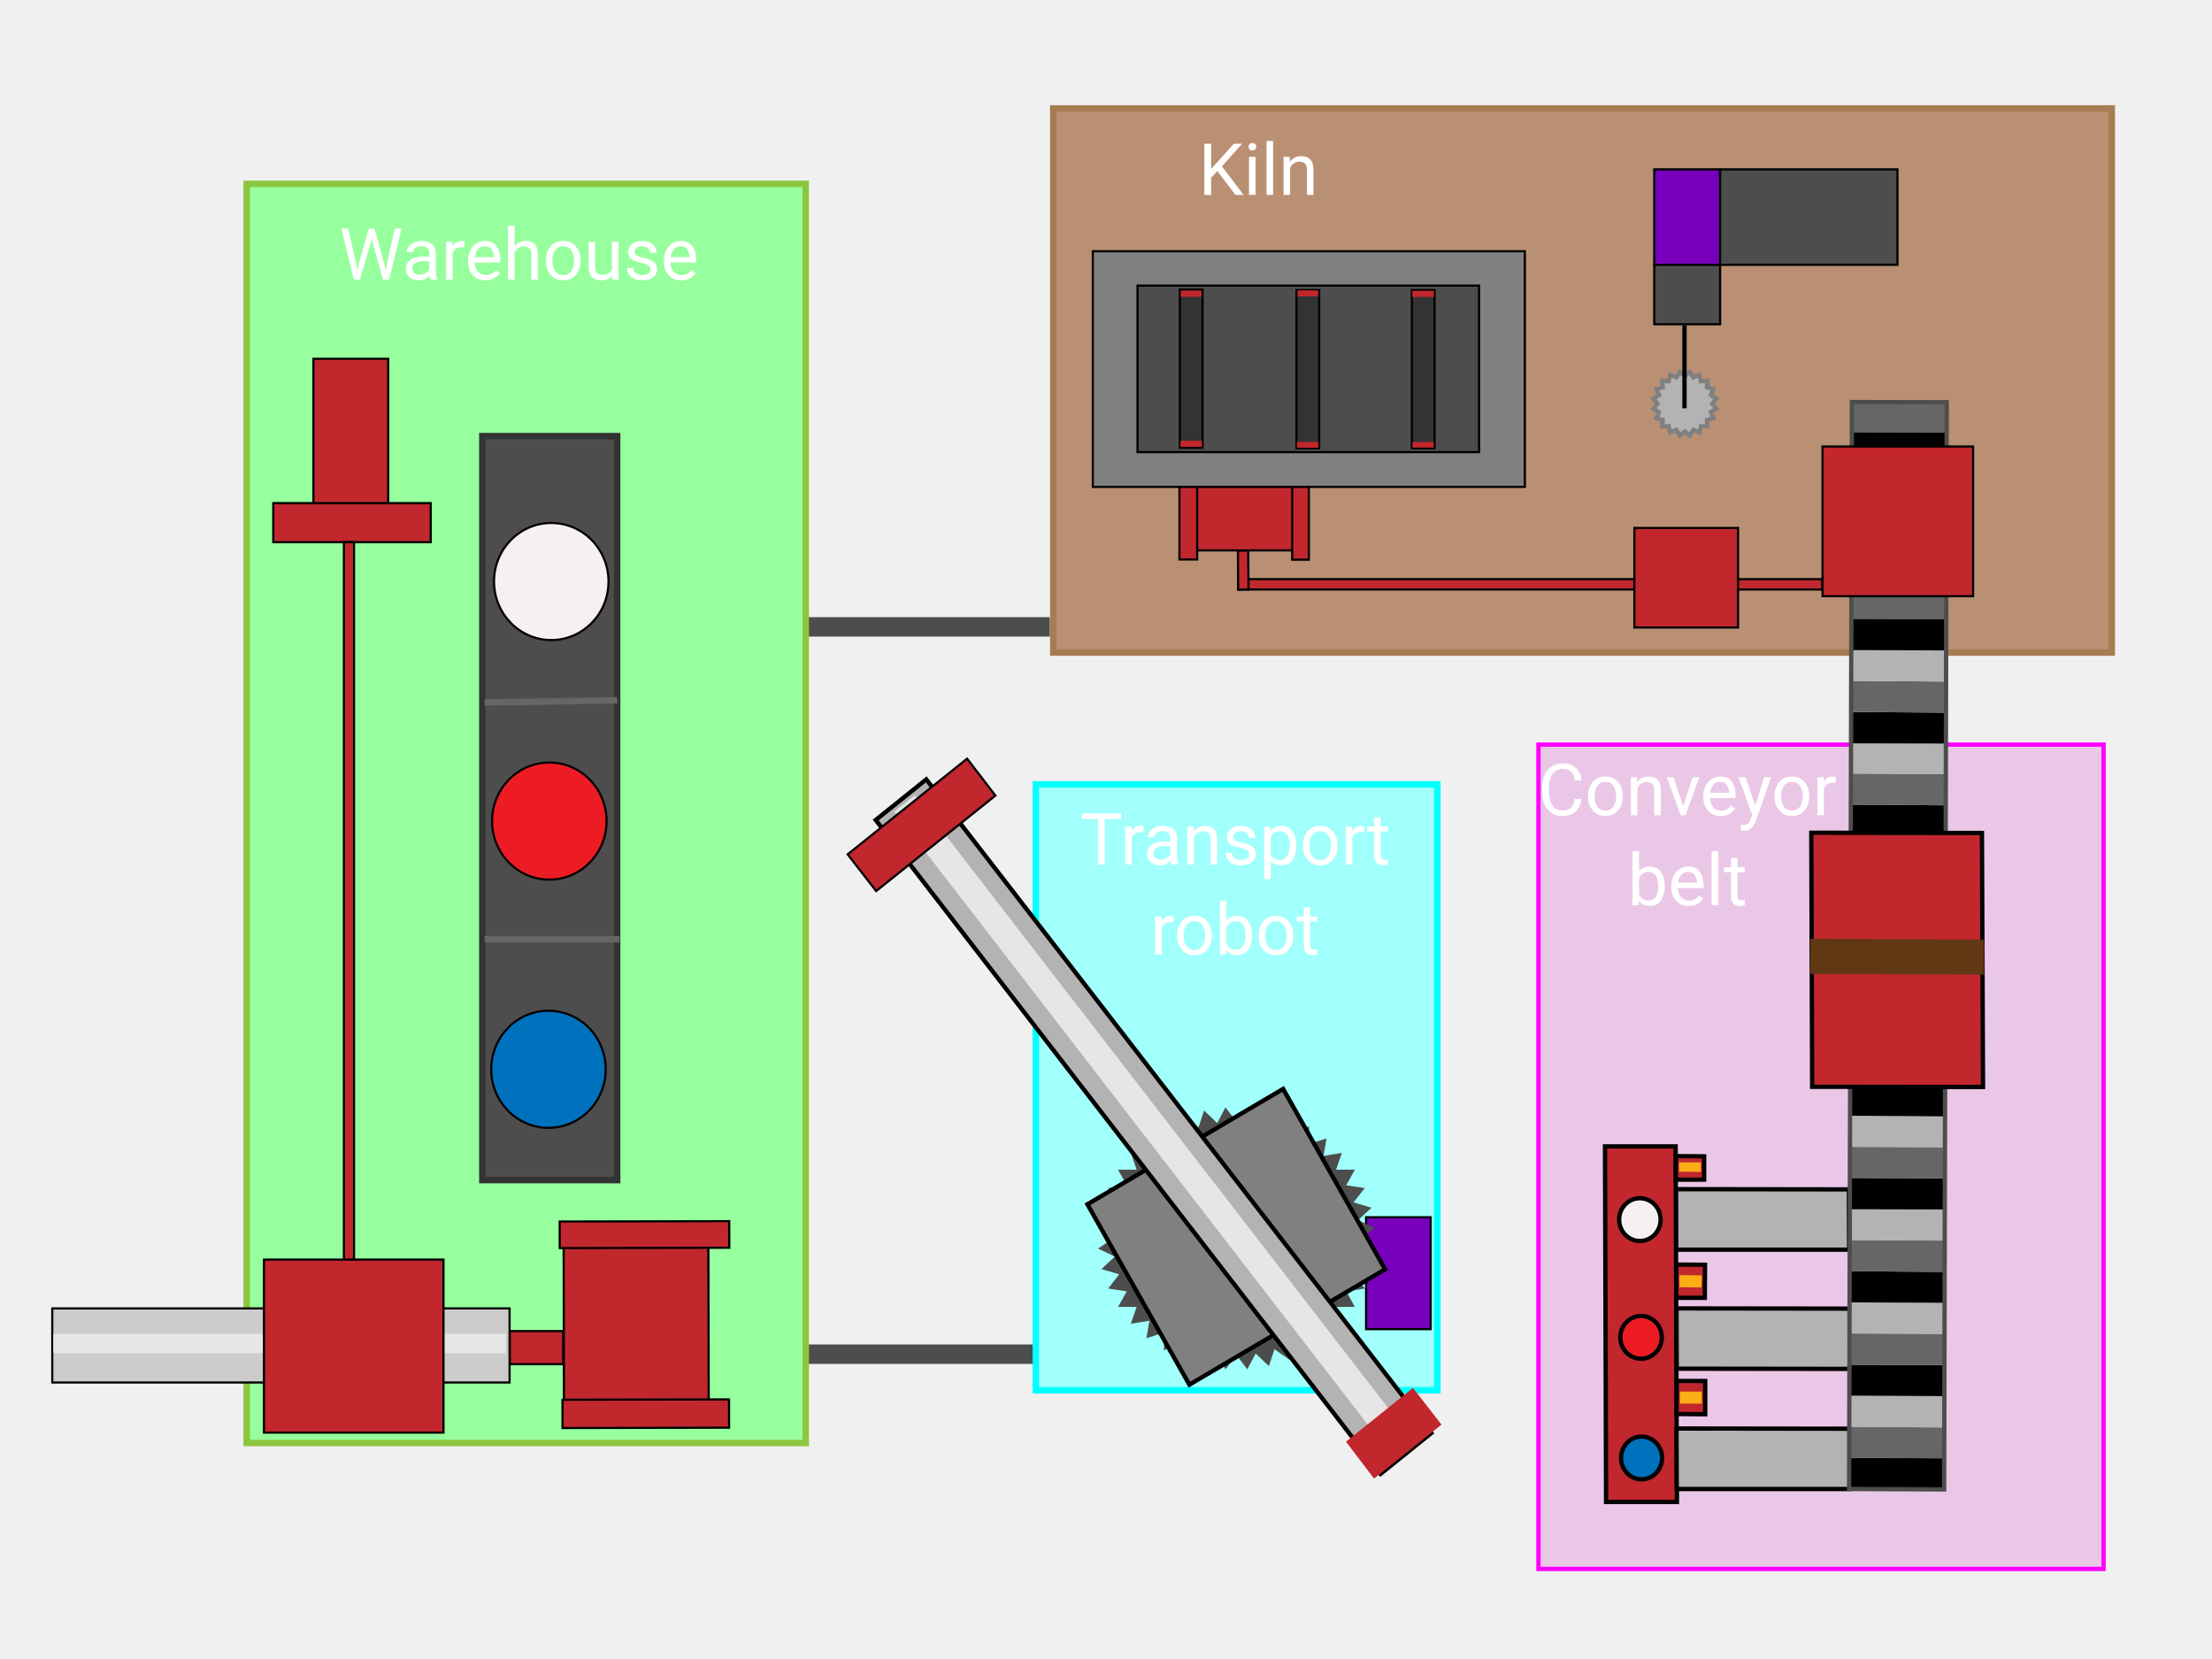
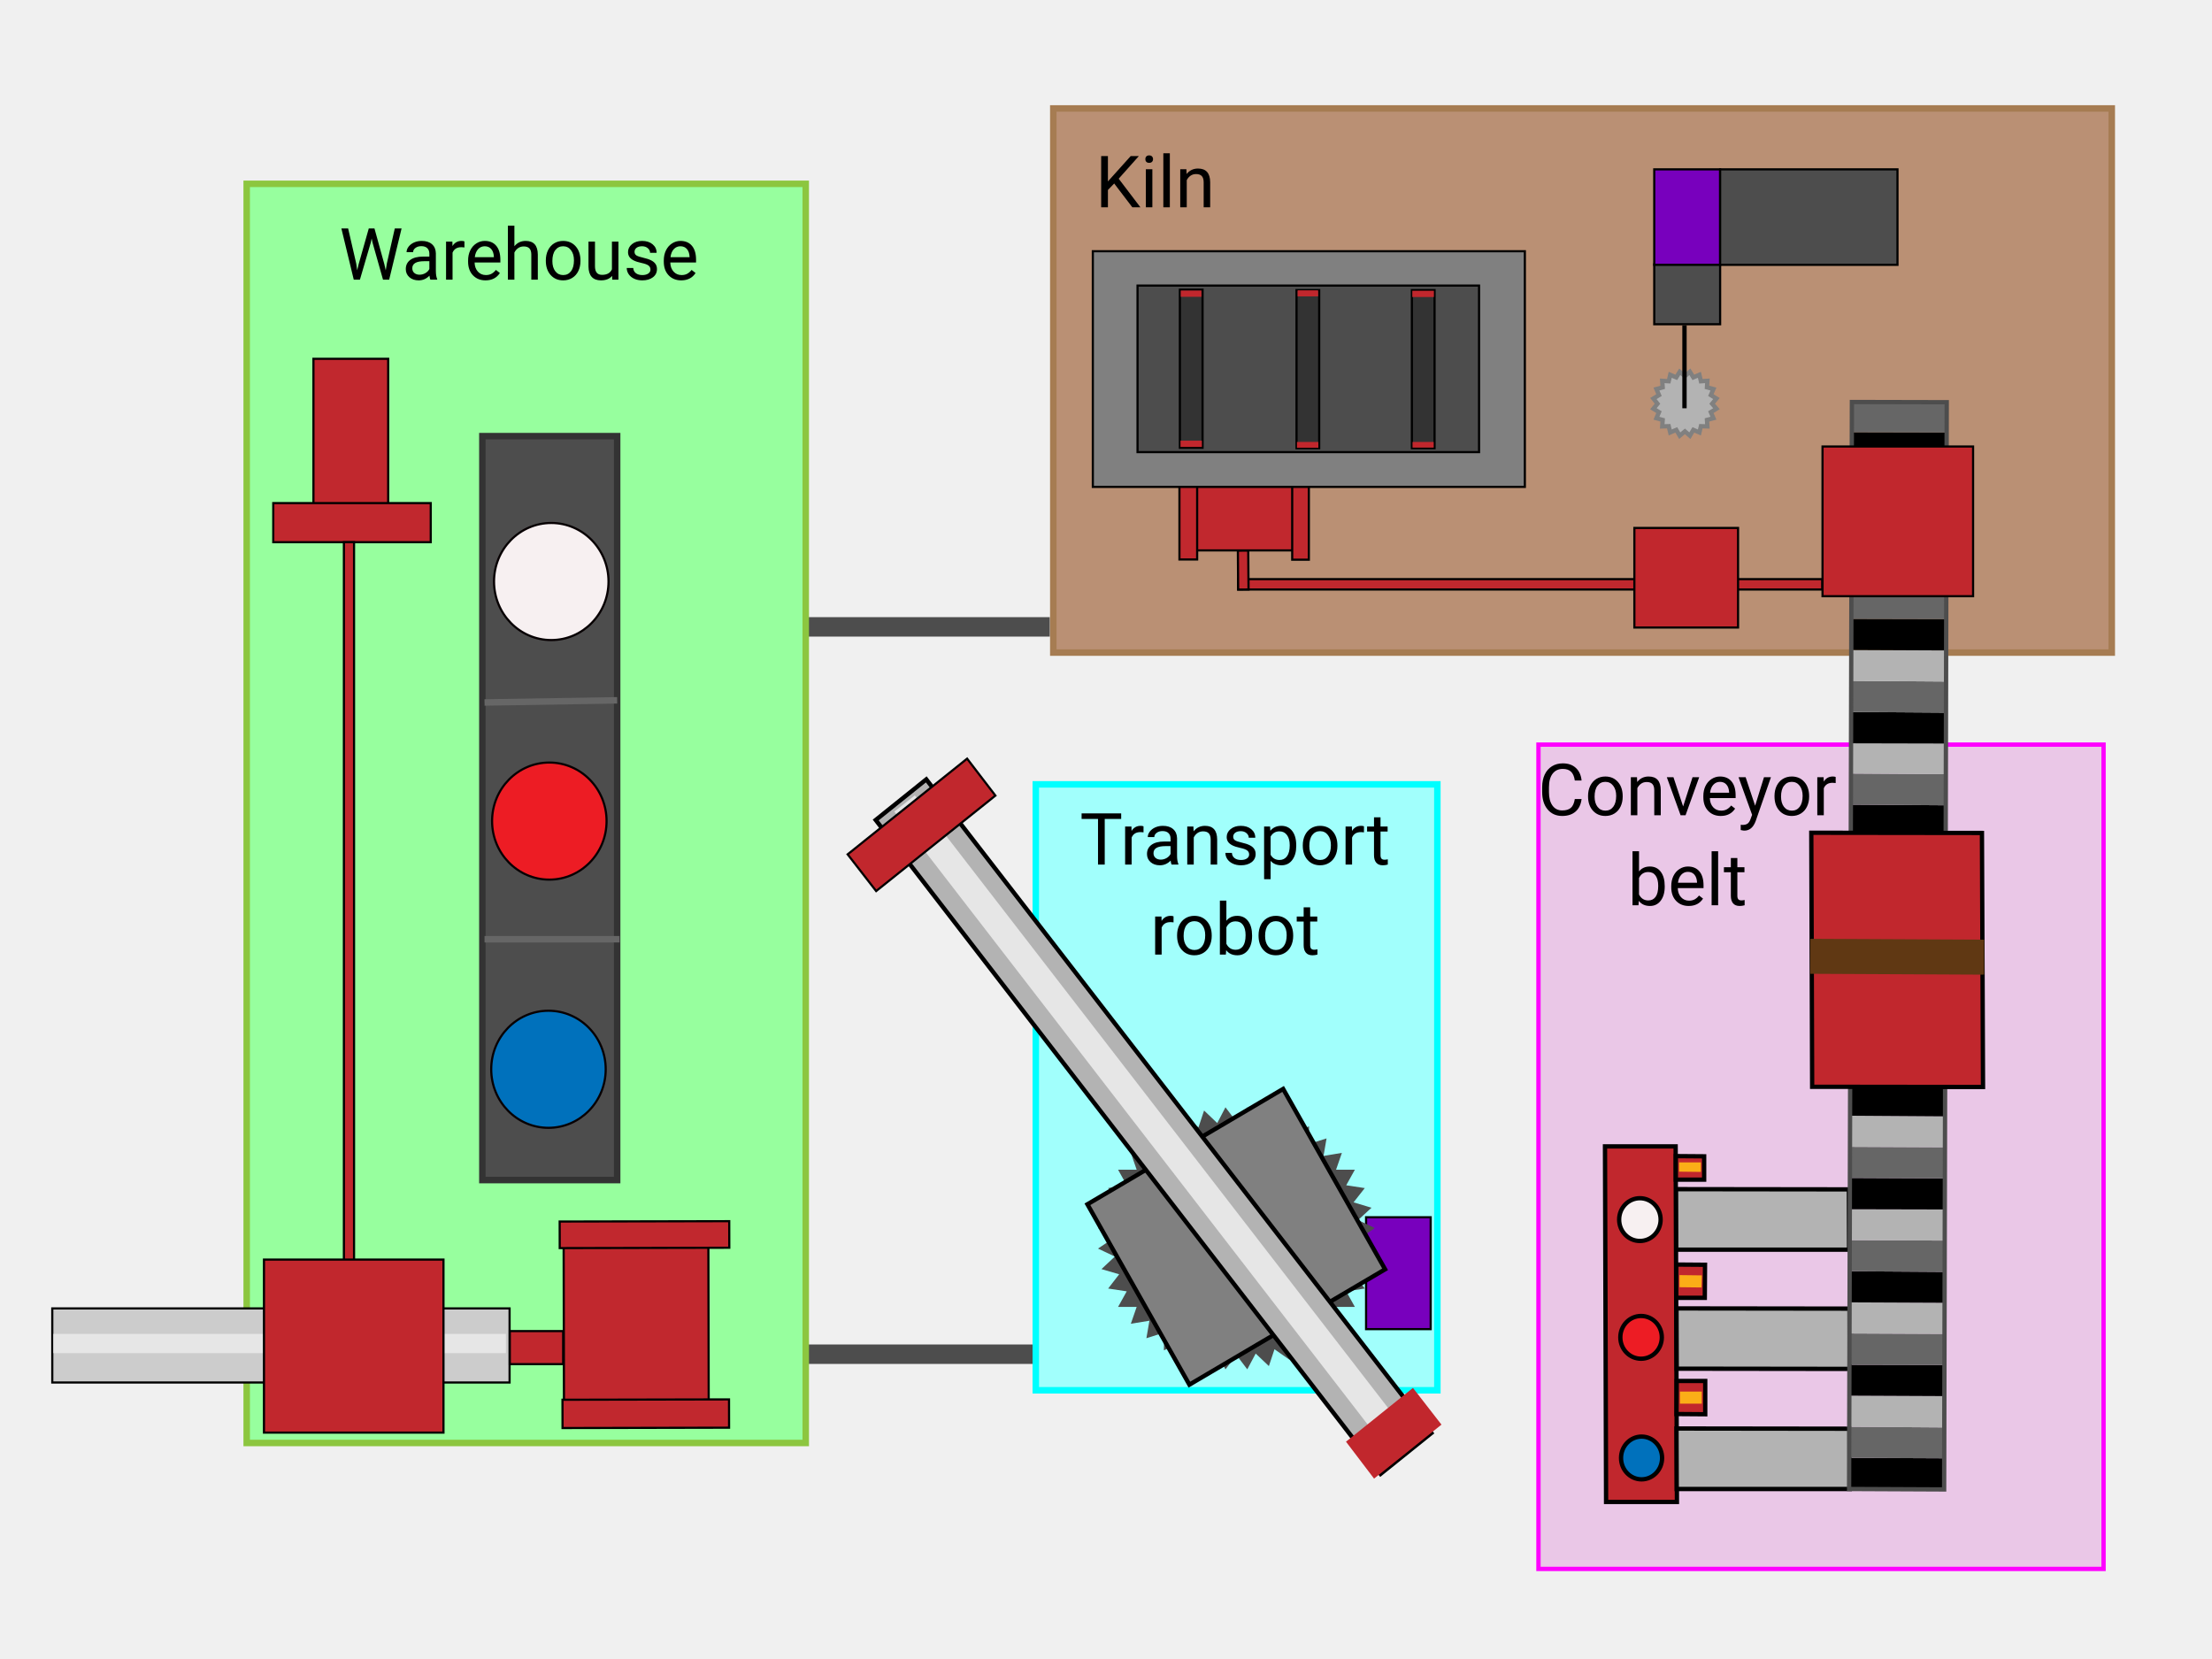
<svg xmlns="http://www.w3.org/2000/svg" xmlns:xlink="http://www.w3.org/1999/xlink" version="1.1" x="0px" y="0px" viewBox="0 0 1024 768" style="enable-background:new 0 0 1024 768;" xml:space="preserve" id="svg428">
  <defs id="defs432">
    <rect x="133.731" y="104.119" width="243.582" height="40.119" id="rect437" />
    <rect x="122.269" y="99.343" width="237.851" height="54.448" id="rect646" />
    <rect x="133.731" y="104.119" width="243.582" height="40.119" id="rect437-0" />
    <rect x="133.731" y="104.119" width="245.493" height="84.06" id="rect437-0-3" />
    <rect x="133.731" y="104.119" width="220.657" height="112.716" id="rect437-0-7" />
  </defs>
  <style type="text/css" id="style2">
	.st0{fill:none;stroke:#4D4D4D;stroke-width:9;stroke-miterlimit:10;}
	.st1{fill:#97FF9E;stroke:#8CC63F;stroke-width:3;stroke-miterlimit:10;}
	.st2{fill:#4D4D4D;stroke:#333333;stroke-width:3;stroke-miterlimit:10;}
	.st3{fill:#C1282E;stroke:#000000;stroke-miterlimit:10;}
	.st4{fill:none;stroke:#C1272D;stroke-width:3;stroke-miterlimit:10;}
	.st5{fill:#CCCCCC;stroke:#000000;stroke-miterlimit:10;}
	.st6{fill:none;stroke:#666666;stroke-width:3;stroke-miterlimit:10;}
	.st7{fill:#E6E6E6;}
	.st8{fill:#C1272D;stroke:#000000;stroke-miterlimit:10;}
	.st9{fill:#F7F0F1;stroke:#070002;stroke-miterlimit:10;}
	.st10{fill:#0071BC;stroke:#070002;stroke-miterlimit:10;}
	.st11{fill:#ED1C24;stroke:#070002;stroke-miterlimit:10;}
	.st12{fill:#C1272D;stroke:#020002;stroke-miterlimit:10;}
	.st13{fill:#C1282E;stroke:#000000;stroke-width:1;stroke-miterlimit:10;}
	.st14{fill:#A1FFFC;stroke:#00FFFF;stroke-width:3;stroke-miterlimit:10;}
	.st15{fill:#7800BD;stroke:#000000;stroke-miterlimit:10;}
	.st16{fill:#4D4D4D;}
	.st17{fill:#808080;stroke:#000000;stroke-width:2;stroke-miterlimit:10;}
	.st18{fill:#B3B3B3;stroke:#000000;stroke-width:2;stroke-miterlimit:10;}
	.st19{fill:#C1272D;}
	.st20{fill:#EAC7E7;stroke:#FF00FF;stroke-width:2;stroke-miterlimit:10;}
	.st21{fill:#C1272D;stroke:#000000;stroke-width:2;stroke-miterlimit:10;}
	.st22{fill:#F7F0F1;stroke:#000000;stroke-width:2;stroke-miterlimit:10;}
	.st23{fill:#ED1C24;stroke:#000000;stroke-width:2;stroke-miterlimit:10;}
	.st24{fill:#0071BC;stroke:#000000;stroke-width:2;stroke-miterlimit:10;}
	.st25{fill:#FBAE17;stroke:#FBAE17;stroke-width:2;stroke-miterlimit:10;}
	.st26{fill:#BA9074;stroke:#A67C52;stroke-width:3;stroke-miterlimit:10;}
	.st27{fill:#808080;stroke:#000000;stroke-miterlimit:10;}
	.st28{fill:#4D4D4D;stroke:#000000;stroke-miterlimit:10;}
	.st29{fill:#333333;stroke:#000000;stroke-miterlimit:10;}
	.st30{fill:#B3B3B3;stroke:#808080;stroke-width:2;stroke-miterlimit:10;}
	.st31{fill:none;stroke:#000000;stroke-width:2;stroke-miterlimit:10;}
	.st32{fill:#666666;}
	.st33{fill:#B3B3B3;}
	.st34{fill:none;stroke:#4D4D4D;stroke-width:2;stroke-miterlimit:10;}
	.st35{fill:#603813;}
</style>
  <g id="Ebene_1">
    <path class="st0" d="M372.3,308.1" id="path4" />
    <path class="st0" d="M373.7,503.2" id="path6" />
    <line class="st0" x1="372.7" y1="626.9" x2="479.7" y2="626.9" id="line8" />
    <line class="st0" x1="374.2" y1="290.2" x2="486" y2="290.2" id="line10" />
  </g>
  <g id="Hochregallager">
    <a xlink:href="https://neo-ideas.de/IT2/#Hochregal" id="a15">
      <rect x="114.2" y="85.1" class="st1" width="258.8" height="582.9" id="rect13" />
    </a>
    <a xlink:href="https://neo-ideas.de/IT2/#Hochregal" id="a19">
      <rect x="223.3" y="201.9" class="st2" width="62.4" height="344.4" id="rect17" />
    </a>
    <a xlink:href="https://neo-ideas.de/IT2/#Hochregal" id="a23">
      <rect x="145.1" y="166.1" class="st3" width="34.6" height="70.6" id="rect21" />
    </a>
    <a xlink:href="https://neo-ideas.de/IT2/#Hochregal" id="a27">
      <rect x="126.5" y="232.9" class="st3" width="72.9" height="18.1" id="rect25" />
    </a>
    <a xlink:href="https://neo-ideas.de/IT2/#Hochregal" id="a31">
      <rect x="126.4" y="613.7" class="st4" width="52.3" height="21" id="rect29" />
    </a>
    <a xlink:href="https://neo-ideas.de/IT2/#Hochregal" id="a35">
      <rect x="159.2" y="251" class="st3" width="4.7" height="360.6" id="rect33" />
    </a>
    <a xlink:href="https://neo-ideas.de/IT2/#Hochregal" id="a39">
      <rect x="24.2" y="605.7" class="st5" width="211.7" height="34.3" id="rect37" />
    </a>
    <a xlink:href="https://neo-ideas.de/IT2/#Hochregal" id="a43">
      <line class="st6" x1="224.3" y1="325.2" x2="285.7" y2="324.2" id="line41" />
    </a>
    <a xlink:href="https://neo-ideas.de/IT2/#Hochregal" id="a47">
      <rect x="24.7" y="617.5" class="st7" width="209.5" height="8.9" id="rect45" />
    </a>
    <a xlink:href="https://neo-ideas.de/IT2/#Hochregal" id="a51">
      <line class="st6" x1="224.3" y1="434.8" x2="286.8" y2="434.8" id="line49" />
    </a>
    <a xlink:href="https://neo-ideas.de/IT2/#Hochregal" id="a55">
      <rect x="122.2" y="583.1" class="st8" width="83.1" height="80.1" id="rect53" />
    </a>
    <a xlink:href="https://neo-ideas.de/IT2/#Hochregal" id="a59">
      <ellipse class="st9" cx="255.2" cy="269.2" rx="26.5" ry="27.1" id="ellipse57" />
    </a>
    <a xlink:href="https://neo-ideas.de/IT2/#Hochregal" id="a63">
      <ellipse class="st10" cx="253.9" cy="495" rx="26.5" ry="27.1" id="ellipse61" />
    </a>
    <a xlink:href="https://neo-ideas.de/IT2/#Hochregal" id="a67">
      <ellipse class="st11" cx="254.3" cy="380.1" rx="26.5" ry="27.1" id="ellipse65" />
    </a>
    <a xlink:href="https://neo-ideas.de/IT2/#Hochregal" id="a71">
      <rect x="236" y="616.2" class="st12" width="24.7" height="15.3" id="rect69" />
    </a>
    <a xlink:href="https://neo-ideas.de/IT2/#Hochregal" id="a75">
      <rect x="261" y="571.3" transform="matrix(1 -2.072078e-03 2.072078e-03 1 -1.2691 0.6115)" class="st13" width="67" height="83" id="rect73" />
    </a>
    <a xlink:href="https://neo-ideas.de/IT2/#Hochregal" id="a79">
      <rect x="260.4" y="647.9" transform="matrix(1 -2.072078e-03 2.072078e-03 1 -1.3554 0.621)" class="st13" width="77.1" height="13.1" id="rect77" />
    </a>
    <a xlink:href="https://neo-ideas.de/IT2/#Hochregal" id="a83">
      <rect x="259.1" y="565.4" transform="matrix(1 -2.072078e-03 2.072078e-03 1 -1.1837 0.6194)" class="st13" width="78.5" height="12.3" id="rect81" />
    </a>
-     <text xml:space="preserve" id="text435" style="font-size:33.333px;font-family:Roboto;-inkscape-font-specification:Roboto;text-align:center;white-space:pre;fill:#ffffff;shape-inside:url(#rect437)" transform="translate(-15.28358,-3.820895)">
-       <tspan x="172.327" y="133.286" id="tspan737">Warehouse</tspan>
-     </text>
+     <g aria-label="Warehouse" transform="translate(-15.28358,-3.820895)" id="text435" style="font-size:33.333px;font-family:Roboto;-inkscape-font-specification:Roboto;text-align:center;white-space:pre;shape-inside:url(#rect437);fill:#ffffff">
+       <path d="m 180.188,125.815 0.456,3.125 0.667,-2.816 4.688,-16.536 h 2.637 l 4.574,16.536 0.651,2.865 0.505,-3.19 3.678,-16.211 h 3.141 l -5.745,23.698 h -2.848 l -4.883,-17.269 -0.374,-1.807 -0.374,1.807 -5.062,17.269 h -2.848 l -5.729,-23.698 h 3.125 z" style="fill:#000000" id="path496" />
+       <path d="m 214.514,133.286 q -0.26,-0.521 -0.423,-1.855 -2.1,2.181 -5.013,2.181 -2.604,0 -4.281,-1.465 -1.66,-1.481 -1.66,-3.743 0,-2.751 2.083,-4.264 2.1,-1.53 5.892,-1.53 h 2.93 v -1.383 q 0,-1.579 -0.944,-2.506 -0.944,-0.944 -2.783,-0.944 -1.611,0 -2.702,0.814 -1.09,0.814 -1.09,1.969 h -3.027 q 0,-1.318 0.928,-2.539 0.944,-1.237 2.539,-1.953 1.611,-0.716 3.532,-0.716 3.044,0 4.769,1.53 1.725,1.514 1.79,4.183 v 8.105 q 0,2.425 0.618,3.857 v 0.26 z m -4.997,-2.295 q 1.416,0 2.686,-0.732 1.27,-0.732 1.839,-1.904 v -3.613 h -2.36 q -5.534,0 -5.534,3.239 0,1.416 0.944,2.214 0.944,0.798 2.425,0.798 z" style="fill:#000000" id="path498" />
+       <path d="m 230.286,118.377 q -0.684,-0.114 -1.481,-0.114 -2.962,0 -4.02,2.523 v 12.5 h -3.011 v -17.611 h 2.93 l 0.049,2.034 q 1.481,-2.36 4.199,-2.36 0.879,0 1.335,0.228 z" style="fill:#000000" id="path500" />
+       <path d="m 240.051,133.611 q -3.581,0 -5.827,-2.344 -2.246,-2.36 -2.246,-6.299 v -0.553 q 0,-2.62 0.993,-4.671 1.009,-2.067 2.799,-3.223 1.807,-1.172 3.906,-1.172 3.434,0 5.339,2.262 1.904,2.262 1.904,6.478 v 1.253 h -11.93 q 0.065,2.604 1.514,4.215 1.465,1.595 3.711,1.595 1.595,0 2.702,-0.651 1.107,-0.651 1.937,-1.725 l 1.839,1.432 q -2.214,3.402 -6.641,3.402 z m -0.374,-15.788 q -1.823,0 -3.06,1.335 -1.237,1.318 -1.53,3.711 h 8.822 v -0.228 q -0.13,-2.295 -1.237,-3.548 -1.107,-1.27 -2.995,-1.27 z" style="fill:#000000" id="path502" />
+       <path d="m 253.414,117.807 q 2.002,-2.458 5.208,-2.458 5.583,0 5.631,6.299 v 11.637 h -3.011 v -11.654 q -0.016,-1.904 -0.879,-2.816 -0.846,-0.911 -2.653,-0.911 -1.465,0 -2.572,0.781 -1.107,0.781 -1.725,2.051 v 12.549 h -3.011 V 108.286 h 3.011 z" style="fill:#000000" id="path504" />
+       <path d="m 267.965,124.318 q 0,-2.588 1.009,-4.655 1.025,-2.067 2.832,-3.19 1.823,-1.123 4.15,-1.123 3.597,0 5.811,2.49 2.23,2.49 2.23,6.624 v 0.212 q 0,2.572 -0.993,4.622 -0.977,2.035 -2.816,3.174 -1.823,1.139 -4.199,1.139 -3.581,0 -5.811,-2.49 -2.214,-2.49 -2.214,-6.592 z m 3.027,0.358 q 0,2.93 1.351,4.704 1.367,1.774 3.646,1.774 2.295,0 3.646,-1.79 1.351,-1.807 1.351,-5.046 0,-2.897 -1.383,-4.688 -1.367,-1.807 -3.646,-1.807 -2.23,0 -3.597,1.774 -1.367,1.774 -1.367,5.078 z" style="fill:#000000" id="path506" />
+       <path d="m 298.645,131.544 q -1.758,2.067 -5.16,2.067 -2.816,0 -4.297,-1.628 -1.465,-1.644 -1.481,-4.85 v -11.458 h 3.011 v 11.377 q 0,4.004 3.255,4.004 3.451,0 4.59,-2.572 v -12.809 h 3.011 v 17.611 h -2.865 z" style="fill:#000000" id="path508" />
+       <path d="m 316.402,128.615 q 0,-1.221 -0.928,-1.888 -0.911,-0.684 -3.206,-1.172 -2.279,-0.488 -3.63,-1.172 -1.335,-0.684 -1.986,-1.628 -0.635,-0.944 -0.635,-2.246 0,-2.165 1.823,-3.662 1.839,-1.497 4.688,-1.497 2.995,0 4.85,1.546 1.872,1.546 1.872,3.955 h -3.027 q 0,-1.237 -1.058,-2.132 -1.042,-0.895 -2.637,-0.895 -1.644,0 -2.572,0.716 -0.928,0.716 -0.928,1.872 0,1.091 0.863,1.644 0.863,0.553 3.109,1.058 2.262,0.505 3.662,1.204 1.4,0.7 2.067,1.693 0.684,0.977 0.684,2.393 0,2.36 -1.888,3.792 -1.888,1.416 -4.899,1.416 -2.116,0 -3.743,-0.749 -1.628,-0.749 -2.555,-2.083 -0.911,-1.351 -0.911,-2.913 h 3.011 q 0.081,1.514 1.204,2.409 1.139,0.879 2.995,0.879 1.709,0 2.734,-0.684 1.042,-0.7 1.042,-1.855 z" style="fill:#000000" id="path510" />
+       <path d="m 330.643,133.611 q -3.581,0 -5.827,-2.344 -2.246,-2.36 -2.246,-6.299 v -0.553 q 0,-2.62 0.993,-4.671 1.009,-2.067 2.799,-3.223 1.807,-1.172 3.906,-1.172 3.434,0 5.339,2.262 1.904,2.262 1.904,6.478 v 1.253 h -11.93 q 0.065,2.604 1.514,4.215 1.465,1.595 3.711,1.595 1.595,0 2.702,-0.651 1.107,-0.651 1.937,-1.725 l 1.839,1.432 q -2.214,3.402 -6.641,3.402 z m -0.374,-15.788 q -1.823,0 -3.06,1.335 -1.237,1.318 -1.53,3.711 h 8.822 v -0.228 q -0.13,-2.295 -1.237,-3.548 -1.107,-1.27 -2.995,-1.27 z" style="fill:#000000" id="path512" />
+     </g>
  </g>
  <g id="Vakuum-Sauggreifer">
    <a xlink:href="https://neo-ideas.de/IT2/#Sauggreifer" id="a88">
      <rect x="479.5" y="363.1" class="st14" width="185.9" height="280.5" id="rect86" />
    </a>
    <a xlink:href="https://neo-ideas.de/IT2/#Sauggreifer" id="a92">
      <path class="st0" d="M476.7,512.4" id="path90" />
    </a>
    <a xlink:href="https://neo-ideas.de/IT2/#Sauggreifer" id="a96">
      <rect x="632.4" y="563.5" class="st15" width="29.9" height="51.8" id="rect94" />
    </a>
    <a xlink:href="https://neo-ideas.de/IT2/#Sauggreifer" id="a100">
      <polygon class="st16" points="572.4,519.3 577.4,512.6 581.3,519.9 587.4,514.1 590,521.9 597,517 598.3,525.1 606,521.4     605.9,529.6 614.1,527 612.7,535.1 621.2,533.7 618.5,541.5 627.2,541.5 623.2,548.7 631.8,550 626.6,556.6 634.9,559.1     628.7,564.8 636.4,568.5 629.4,573.3 636.4,578 628.7,581.7 634.9,587.5 626.6,589.9 631.8,596.5 623.2,597.8 627.2,605     618.5,605 621.2,612.8 612.7,611.4 614.1,619.5 605.9,616.9 606,625.1 598.3,621.4 597,629.5 590,624.6 587.4,632.4 581.3,626.6     577.4,633.9 572.4,627.3 567.3,633.9 563.5,626.6 557.4,632.4 554.8,624.6 547.8,629.5 546.5,621.4 538.8,625.1 538.9,616.9     530.7,619.5 532.1,611.4 523.5,612.8 526.2,605 517.6,605 521.6,597.8 513,596.5 518.1,589.9 509.9,587.5 516.1,581.7 508.3,578     515.3,573.3 508.3,568.5 516.1,564.8 509.9,559.1 518.1,556.6 513,550 521.6,548.7 517.6,541.5 526.2,541.5 523.5,533.7     532.1,535.1 530.7,527 538.9,529.6 538.8,521.4 546.5,525.1 547.8,517 554.8,521.9 557.4,514.1 563.5,519.9 567.3,512.6   " id="polygon98" />
    </a>
    <a xlink:href="https://neo-ideas.de/IT2/#Sauggreifer" id="a104">
      <polygon class="st17" points="641.2,587.6 550.6,641 503.4,557.5 594,504.1   " id="polygon102" />
    </a>
    <a xlink:href="https://neo-ideas.de/IT2/#Sauggreifer" id="a108">
      <polygon class="st18" points="662.6,663.4 639.1,682.3 405.4,379.6 428.8,360.8   " id="polygon106" />
    </a>
    <a xlink:href="https://neo-ideas.de/IT2/#Sauggreifer" id="a112">
      <polygon class="st7" points="655.5,668.5 646,676.1 414,375.7 423.5,368.2   " id="polygon110" />
    </a>
    <a xlink:href="https://neo-ideas.de/IT2/#Sauggreifer" id="a116">
      <polygon class="st8" points="447.7,351.2 392.4,395.5 405.6,412.5 460.8,368.3   " id="polygon114" />
    </a>
    <polygon class="st19" points="654.1,642.5 623.1,667.4 636.1,684.5 667.3,659.5  " id="polygon118" />
-     <text xml:space="preserve" id="text435-8-2" style="enable-background:new 0 0 1024 768;font-size:33.333px;font-family:Roboto;-inkscape-font-specification:Roboto;text-align:center;white-space:pre;shape-inside:url(#rect437-0-3);fill:#ffffff" transform="translate(315.2792,266.9537)">
-       <tspan x="184.627" y="133.286" id="tspan739">Transport
- </tspan>
-       <tspan x="217.195" y="174.952" id="tspan741">robot </tspan>
-     </text>
+     <g aria-label="Transport robot " transform="translate(315.2792,266.9537)" id="text435-8-2" style="font-size:33.333px;font-family:Roboto;-inkscape-font-specification:Roboto;text-align:center;white-space:pre;shape-inside:url(#rect437-0-3);fill:#ffffff">
+       <path d="m 203.751,112.159 h -7.617 v 21.126 h -3.109 V 112.159 h -7.601 v -2.572 h 18.327 z" style="fill:#000000" id="path524" />
+       <path d="m 214.087,118.377 q -0.684,-0.114 -1.481,-0.114 -2.962,0 -4.02,2.523 v 12.5 h -3.011 v -17.611 h 2.93 l 0.049,2.034 q 1.481,-2.36 4.199,-2.36 0.879,0 1.335,0.228 z" style="fill:#000000" id="path526" />
+       <path d="m 227.075,133.286 q -0.26,-0.521 -0.423,-1.855 -2.1,2.181 -5.013,2.181 -2.604,0 -4.281,-1.465 -1.66,-1.481 -1.66,-3.743 0,-2.751 2.083,-4.264 2.1,-1.53 5.892,-1.53 h 2.93 v -1.383 q 0,-1.579 -0.944,-2.506 -0.944,-0.944 -2.783,-0.944 -1.611,0 -2.702,0.814 -1.09,0.814 -1.09,1.969 h -3.027 q 0,-1.318 0.928,-2.539 0.944,-1.237 2.539,-1.953 1.611,-0.716 3.532,-0.716 3.044,0 4.769,1.53 1.725,1.514 1.79,4.183 v 8.105 q 0,2.425 0.618,3.857 v 0.26 z m -4.997,-2.295 q 1.416,0 2.686,-0.732 1.27,-0.732 1.839,-1.904 v -3.613 h -2.36 q -5.534,0 -5.534,3.239 0,1.416 0.944,2.214 0.944,0.798 2.425,0.798 z" style="fill:#000000" id="path528" />
+       <path d="m 237.182,115.675 0.098,2.214 q 2.018,-2.539 5.273,-2.539 5.583,0 5.631,6.299 v 11.637 h -3.011 v -11.654 q -0.016,-1.904 -0.879,-2.816 -0.846,-0.911 -2.653,-0.911 -1.465,0 -2.572,0.781 -1.107,0.781 -1.725,2.051 v 12.549 h -3.011 v -17.611 z" style="fill:#000000" id="path530" />
+       <path d="m 262.98,128.615 q 0,-1.221 -0.928,-1.888 -0.911,-0.684 -3.206,-1.172 -2.279,-0.488 -3.63,-1.172 -1.335,-0.684 -1.986,-1.628 -0.635,-0.944 -0.635,-2.246 0,-2.165 1.823,-3.662 1.839,-1.497 4.688,-1.497 2.995,0 4.85,1.546 1.872,1.546 1.872,3.955 h -3.027 q 0,-1.237 -1.058,-2.132 -1.042,-0.895 -2.637,-0.895 -1.644,0 -2.572,0.716 -0.928,0.716 -0.928,1.872 0,1.091 0.863,1.644 0.863,0.553 3.109,1.058 2.262,0.505 3.662,1.204 1.4,0.7 2.067,1.693 0.684,0.977 0.684,2.393 0,2.36 -1.888,3.792 -1.888,1.416 -4.899,1.416 -2.116,0 -3.743,-0.749 -1.628,-0.749 -2.555,-2.083 -0.911,-1.351 -0.911,-2.913 h 3.011 q 0.081,1.514 1.204,2.409 1.139,0.879 2.995,0.879 1.709,0 2.734,-0.684 1.042,-0.7 1.042,-1.855 z" style="fill:#000000" id="path532" />
+       <path d="m 284.79,124.676 q 0,4.02 -1.839,6.478 -1.839,2.458 -4.98,2.458 -3.206,0 -5.046,-2.034 v 8.48 h -3.011 v -24.381 h 2.751 l 0.146,1.953 q 1.839,-2.279 5.111,-2.279 3.174,0 5.013,2.393 1.855,2.393 1.855,6.657 z m -3.011,-0.342 q 0,-2.979 -1.27,-4.704 -1.27,-1.725 -3.483,-1.725 -2.734,0 -4.102,2.425 v 8.415 q 1.351,2.409 4.134,2.409 2.165,0 3.434,-1.709 1.286,-1.725 1.286,-5.111 z" style="fill:#000000" id="path534" />
+       <path d="m 287.817,124.318 q 0,-2.588 1.009,-4.655 1.025,-2.067 2.832,-3.19 1.823,-1.123 4.15,-1.123 3.597,0 5.811,2.49 2.23,2.49 2.23,6.624 v 0.212 q 0,2.572 -0.993,4.622 -0.977,2.035 -2.816,3.174 -1.823,1.139 -4.199,1.139 -3.581,0 -5.811,-2.49 -2.214,-2.49 -2.214,-6.592 z m 3.027,0.358 q 0,2.93 1.351,4.704 1.367,1.774 3.646,1.774 2.295,0 3.646,-1.79 1.351,-1.807 1.351,-5.046 0,-2.897 -1.383,-4.688 -1.367,-1.807 -3.646,-1.807 -2.23,0 -3.597,1.774 -1.367,1.774 -1.367,5.078 z" style="fill:#000000" id="path536" />
+       <path d="m 316.137,118.377 q -0.684,-0.114 -1.481,-0.114 -2.962,0 -4.02,2.523 v 12.5 h -3.011 v -17.611 h 2.93 l 0.049,2.034 q 1.481,-2.36 4.199,-2.36 0.879,0 1.335,0.228 z" style="fill:#000000" id="path538" />
+       <path d="m 323.803,111.411 v 4.264 h 3.288 v 2.327 h -3.288 v 10.921 q 0,1.058 0.439,1.595 0.439,0.521 1.497,0.521 0.521,0 1.432,-0.195 v 2.441 q -1.188,0.326 -2.311,0.326 -2.018,0 -3.044,-1.221 -1.025,-1.221 -1.025,-3.467 v -10.921 h -3.206 v -2.327 h 3.206 v -4.264 z" style="fill:#000000" id="path540" />
+       <path d="m 227.986,160.044 q -0.684,-0.114 -1.481,-0.114 -2.962,0 -4.02,2.523 v 12.5 h -3.011 v -17.611 h 2.93 l 0.049,2.034 q 1.481,-2.36 4.199,-2.36 0.879,0 1.335,0.228 z" style="fill:#000000" id="path542" />
+       <path d="m 229.63,165.984 q 0,-2.588 1.009,-4.655 1.025,-2.067 2.832,-3.19 1.823,-1.123 4.15,-1.123 3.597,0 5.811,2.49 2.23,2.49 2.23,6.624 v 0.212 q 0,2.572 -0.993,4.622 -0.977,2.034 -2.816,3.174 -1.823,1.139 -4.199,1.139 -3.581,0 -5.811,-2.49 -2.214,-2.49 -2.214,-6.592 z m 3.027,0.358 q 0,2.93 1.351,4.704 1.367,1.774 3.646,1.774 2.295,0 3.646,-1.79 1.351,-1.807 1.351,-5.046 0,-2.897 -1.383,-4.688 -1.367,-1.807 -3.646,-1.807 -2.23,0 -3.597,1.774 -1.367,1.774 -1.367,5.078 z" style="fill:#000000" id="path544" />
+       <path d="m 264.347,166.342 q 0,4.036 -1.855,6.494 -1.855,2.441 -4.98,2.441 -3.337,0 -5.16,-2.36 l -0.146,2.035 h -2.767 v -25 h 3.011 v 9.326 q 1.823,-2.262 5.029,-2.262 3.206,0 5.029,2.425 1.839,2.425 1.839,6.641 z m -3.011,-0.342 q 0,-3.076 -1.188,-4.753 -1.188,-1.676 -3.418,-1.676 -2.979,0 -4.281,2.767 v 7.617 q 1.383,2.767 4.313,2.767 2.165,0 3.369,-1.676 1.204,-1.676 1.204,-5.046 z" style="fill:#000000" id="path546" />
+       <path d="m 267.342,165.984 q 0,-2.588 1.009,-4.655 1.025,-2.067 2.832,-3.19 1.823,-1.123 4.15,-1.123 3.597,0 5.811,2.49 2.23,2.49 2.23,6.624 v 0.212 q 0,2.572 -0.993,4.622 -0.977,2.034 -2.816,3.174 -1.823,1.139 -4.199,1.139 -3.581,0 -5.811,-2.49 -2.214,-2.49 -2.214,-6.592 z m 3.027,0.358 q 0,2.93 1.351,4.704 1.367,1.774 3.646,1.774 2.295,0 3.646,-1.79 1.351,-1.807 1.351,-5.046 0,-2.897 -1.383,-4.688 -1.367,-1.807 -3.646,-1.807 -2.23,0 -3.597,1.774 -1.367,1.774 -1.367,5.078 z" style="fill:#000000" id="path548" />
+       <path d="m 291.235,153.077 v 4.264 h 3.288 v 2.327 H 291.235 v 10.921 q 0,1.058 0.439,1.595 0.439,0.521 1.497,0.521 0.521,0 1.432,-0.195 v 2.441 q -1.188,0.326 -2.311,0.326 -2.018,0 -3.044,-1.221 -1.025,-1.221 -1.025,-3.467 v -10.921 h -3.206 v -2.327 h 3.206 v -4.264 z" style="fill:#000000" id="path550" />
+     </g>
  </g>
  <g id="Sortierstrecke">
    <a xlink:href="https://neo-ideas.de/IT2/#Sortier" id="a123">
      <rect x="712.2" y="344.7" class="st20" width="261.6" height="381.6" id="rect121" />
    </a>
    <a xlink:href="https://neo-ideas.de/IT2/#Sortier" id="a127">
      <polygon class="st18" points="856,578.5 775.9,578.5 775.8,550.5 855.9,550.6   " id="polygon125" />
    </a>
    <a xlink:href="https://neo-ideas.de/IT2/#Sortier" id="a131">
      <polygon class="st21" points="776.3,695.3 743.5,695.3 743,530.7 775.7,530.7   " id="polygon129" />
    </a>
    <a xlink:href="https://neo-ideas.de/IT2/#Sortier" id="a135">
      <ellipse transform="matrix(1.342764e-03 -1 1 1.342764e-03 193.5322 1322.929)" class="st22" cx="759.1" cy="564.6" rx="9.9" ry="9.6" id="ellipse133" />
    </a>
    <a xlink:href="https://neo-ideas.de/IT2/#Sortier" id="a139">
      <ellipse class="st23" cx="759.7" cy="619.1" rx="9.6" ry="9.9" id="ellipse137" />
    </a>
    <a xlink:href="https://neo-ideas.de/IT2/#Sortier" id="a143">
      <ellipse transform="matrix(3.272346e-03 -1 1 3.272346e-03 82.443 1432.629)" class="st24" cx="759.9" cy="675" rx="9.9" ry="9.5" id="ellipse141" />
    </a>
    <a xlink:href="https://neo-ideas.de/IT2/#Sortier" id="a147">
      <polygon class="st18" points="856.3,633.7 776.2,633.6 776.1,605.7 856.2,605.8   " id="polygon145" />
    </a>
    <a xlink:href="https://neo-ideas.de/IT2/#Sortier" id="a151">
      <polygon class="st18" points="856.3,689.3 776.2,689.3 776.1,661.3 856.2,661.4   " id="polygon149" />
    </a>
    <a xlink:href="https://neo-ideas.de/IT2/#Sortier" id="a155">
      <polygon class="st21" points="776,600.8 776,585.4 789.3,585.5 789.2,600.8   " id="polygon153" />
    </a>
    <a xlink:href="https://neo-ideas.de/IT2/#Sortier" id="a159">
      <polygon class="st21" points="775.8,546.1 775.8,535.2 788.9,535.3 788.9,546.1   " id="polygon157" />
    </a>
    <a xlink:href="https://neo-ideas.de/IT2/#Sortier" id="a163">
      <polygon class="st25" points="778.5,594.9 778.5,591.3 786.8,591.4 786.7,595   " id="polygon161" />
    </a>
    <a xlink:href="https://neo-ideas.de/IT2/#Sortier" id="a167">
      <polygon class="st25" points="778.3,541.4 778.3,539.1 786.4,539.1 786.4,541.5   " id="polygon165" />
    </a>
    <a xlink:href="https://neo-ideas.de/IT2/#Sortier" id="a171">
      <polygon class="st21" points="776.1,654.6 776.2,639.3 789.4,639.3 789.4,654.7   " id="polygon169" />
    </a>
    <a xlink:href="https://neo-ideas.de/IT2/#Sortier" id="a175">
      <polygon class="st25" points="778.7,648.8 778.7,645.2 786.8,645.2 786.8,648.8   " id="polygon173" />
    </a>
-     <text xml:space="preserve" id="text435-8-1" style="enable-background:new 0 0 1024 768;font-size:33.333px;font-family:Roboto;-inkscape-font-specification:Roboto;text-align:center;white-space:pre;shape-inside:url(#rect437-0-7);fill:#ffffff" transform="translate(537.0702,244.1179)">
-       <tspan x="174.911" y="133.286" id="tspan743">Conveyor
- </tspan>
-       <tspan x="216.39" y="174.952" id="tspan745">belt </tspan>
-     </text>
+     <g aria-label="Conveyor belt " transform="translate(537.0702,244.1179)" id="text435-8-1" style="font-size:33.333px;font-family:Roboto;-inkscape-font-specification:Roboto;text-align:center;white-space:pre;shape-inside:url(#rect437-0-7);fill:#ffffff">
+       <path d="m 195.093,125.766 q -0.439,3.76 -2.783,5.811 -2.327,2.034 -6.201,2.034 -4.199,0 -6.738,-3.011 -2.523,-3.011 -2.523,-8.057 v -2.279 q 0,-3.304 1.172,-5.811 1.188,-2.507 3.353,-3.841 2.165,-1.351 5.013,-1.351 3.776,0 6.055,2.116 2.279,2.1 2.653,5.827 h -3.141 q -0.407,-2.832 -1.774,-4.102 -1.351,-1.27 -3.792,-1.27 -2.995,0 -4.704,2.214 -1.693,2.214 -1.693,6.299 v 2.295 q 0,3.857 1.611,6.136 1.611,2.279 4.508,2.279 2.604,0 3.988,-1.172 1.4,-1.188 1.855,-4.118 z" style="fill:#000000" id="path553" />
+       <path d="m 198.088,124.318 q 0,-2.588 1.009,-4.655 1.025,-2.067 2.832,-3.19 1.823,-1.123 4.15,-1.123 3.597,0 5.811,2.49 2.23,2.49 2.23,6.624 v 0.212 q 0,2.572 -0.993,4.622 -0.977,2.035 -2.816,3.174 -1.823,1.139 -4.199,1.139 -3.581,0 -5.811,-2.49 -2.214,-2.49 -2.214,-6.592 z m 3.027,0.358 q 0,2.93 1.351,4.704 1.367,1.774 3.646,1.774 2.295,0 3.646,-1.79 1.351,-1.807 1.351,-5.046 0,-2.897 -1.383,-4.688 -1.367,-1.807 -3.646,-1.807 -2.23,0 -3.597,1.774 -1.367,1.774 -1.367,5.078 z" style="fill:#000000" id="path555" />
+       <path d="m 220.744,115.675 0.098,2.214 q 2.018,-2.539 5.273,-2.539 5.583,0 5.632,6.299 v 11.637 h -3.011 v -11.654 q -0.016,-1.904 -0.879,-2.816 -0.846,-0.911 -2.653,-0.911 -1.465,0 -2.572,0.781 -1.107,0.781 -1.725,2.051 v 12.549 h -3.011 v -17.611 z" style="fill:#000000" id="path557" />
+       <path d="m 242.098,129.201 4.362,-13.525 h 3.076 l -6.315,17.611 h -2.295 l -6.38,-17.611 h 3.076 z" style="fill:#000000" id="path559" />
+       <path d="m 259.53,133.611 q -3.581,0 -5.827,-2.344 -2.246,-2.36 -2.246,-6.299 v -0.553 q 0,-2.62 0.993,-4.671 1.009,-2.067 2.799,-3.223 1.807,-1.172 3.906,-1.172 3.434,0 5.339,2.262 1.904,2.262 1.904,6.478 v 1.253 h -11.93 q 0.065,2.604 1.514,4.215 1.465,1.595 3.711,1.595 1.595,0 2.702,-0.651 1.107,-0.651 1.937,-1.725 l 1.839,1.432 q -2.214,3.402 -6.641,3.402 z m -0.374,-15.788 q -1.823,0 -3.06,1.335 -1.237,1.318 -1.53,3.711 h 8.822 v -0.228 q -0.13,-2.295 -1.237,-3.548 -1.107,-1.27 -2.995,-1.27 z" style="fill:#000000" id="path561" />
+       <path d="m 275.432,128.875 4.102,-13.2 h 3.223 l -7.08,20.329 q -1.644,4.395 -5.225,4.395 l -0.57,-0.049 -1.123,-0.212 v -2.441 l 0.814,0.065 q 1.53,0 2.376,-0.618 0.863,-0.618 1.416,-2.262 l 0.667,-1.79 -6.283,-17.415 h 3.288 z" style="fill:#000000" id="path563" />
+       <path d="m 284.4,124.318 q 0,-2.588 1.009,-4.655 1.025,-2.067 2.832,-3.19 1.823,-1.123 4.15,-1.123 3.597,0 5.811,2.49 2.23,2.49 2.23,6.624 v 0.212 q 0,2.572 -0.993,4.622 -0.977,2.035 -2.816,3.174 -1.823,1.139 -4.199,1.139 -3.581,0 -5.811,-2.49 -2.214,-2.49 -2.214,-6.592 z m 3.027,0.358 q 0,2.93 1.351,4.704 1.367,1.774 3.646,1.774 2.295,0 3.646,-1.79 1.351,-1.807 1.351,-5.046 0,-2.897 -1.383,-4.688 -1.367,-1.807 -3.646,-1.807 -2.23,0 -3.597,1.774 -1.367,1.774 -1.367,5.078 z" style="fill:#000000" id="path565" />
+       <path d="m 312.72,118.377 q -0.684,-0.114 -1.481,-0.114 -2.962,0 -4.02,2.523 v 12.5 h -3.011 v -17.611 h 2.93 l 0.049,2.034 q 1.481,-2.36 4.199,-2.36 0.879,0 1.335,0.228 z" style="fill:#000000" id="path567" />
+       <path d="m 233.578,166.342 q 0,4.036 -1.855,6.494 -1.855,2.441 -4.98,2.441 -3.337,0 -5.16,-2.36 l -0.146,2.035 h -2.767 v -25 h 3.011 v 9.326 q 1.823,-2.262 5.029,-2.262 3.206,0 5.029,2.425 1.839,2.425 1.839,6.641 z m -3.011,-0.342 q 0,-3.076 -1.188,-4.753 -1.188,-1.676 -3.418,-1.676 -2.979,0 -4.281,2.767 v 7.617 q 1.383,2.767 4.313,2.767 2.165,0 3.369,-1.676 1.204,-1.676 1.204,-5.046 z" style="fill:#000000" id="path569" />
+       <path d="m 244.678,175.278 q -3.581,0 -5.827,-2.344 -2.246,-2.36 -2.246,-6.299 v -0.553 q 0,-2.62 0.993,-4.671 1.009,-2.067 2.799,-3.223 1.807,-1.172 3.906,-1.172 3.434,0 5.339,2.262 1.904,2.262 1.904,6.478 v 1.253 h -11.93 q 0.065,2.604 1.514,4.215 1.465,1.595 3.711,1.595 1.595,0 2.702,-0.651 1.107,-0.651 1.937,-1.725 l 1.839,1.432 q -2.214,3.402 -6.641,3.402 z m -0.374,-15.788 q -1.823,0 -3.06,1.335 -1.237,1.318 -1.53,3.711 h 8.822 v -0.228 q -0.13,-2.295 -1.237,-3.548 -1.107,-1.27 -2.995,-1.27 z" style="fill:#000000" id="path571" />
+       <path d="m 258.301,174.952 h -3.011 v -25 h 3.011 z" style="fill:#000000" id="path573" />
+       <path d="m 267.204,153.077 v 4.264 h 3.288 v 2.327 h -3.288 v 10.921 q 0,1.058 0.439,1.595 0.439,0.521 1.497,0.521 0.521,0 1.432,-0.195 v 2.441 q -1.188,0.326 -2.311,0.326 -2.018,0 -3.044,-1.221 -1.025,-1.221 -1.025,-3.467 v -10.921 h -3.206 v -2.327 h 3.206 v -4.264 z" style="fill:#000000" id="path575" />
+     </g>
  </g>
  <g id="Brennofen_mit_Bohrstation">
    <a xlink:href="https://neo-ideas.de/IT2/#Brennofen" id="a180">
      <rect x="487.6" y="50.2" class="st26" width="490" height="251.9" id="rect178" />
    </a>
    <path class="st0" d="M483.9,294.2" id="path182" />
    <path class="st0" d="M374.3,294.2" id="path184" />
    <a xlink:href="https://neo-ideas.de/IT2/#Brennofen" id="a188">
      <rect x="573.2" y="268.1" class="st3" width="270.4" height="4.8" id="rect186" />
    </a>
    <a xlink:href="https://neo-ideas.de/IT2/#Brennofen" id="a192">
      <rect x="550.2" y="225.2" class="st3" width="52" height="29.6" id="rect190" />
    </a>
    <a xlink:href="https://neo-ideas.de/IT2/#Brennofen" id="a196">
      <rect x="546" y="224.9" class="st3" width="8.2" height="34.1" id="rect194" />
    </a>
    <a xlink:href="https://neo-ideas.de/IT2/#Brennofen" id="a200">
      <rect x="598.2" y="224.4" class="st3" width="7.7" height="34.7" id="rect198" />
    </a>
    <a xlink:href="https://neo-ideas.de/IT2/#Brennofen" id="a204">
      <rect x="756.6" y="244.4" class="st8" width="48" height="46.1" id="rect202" />
    </a>
    <a xlink:href="https://neo-ideas.de/IT2/#Brennofen" id="a208">
      <rect x="505.9" y="116.3" class="st27" width="200" height="109.1" id="rect206" />
    </a>
    <a xlink:href="https://neo-ideas.de/IT2/#Brennofen" id="a212">
      <rect x="526.6" y="132.2" class="st28" width="158.1" height="77.1" id="rect210" />
    </a>
    <a xlink:href="https://neo-ideas.de/IT2/#Brennofen" id="a216">
      <rect x="546.2" y="134.1" class="st29" width="10.5" height="73.2" id="rect214" />
    </a>
    <a xlink:href="https://neo-ideas.de/IT2/#Brennofen" id="a220">
      <rect x="653.6" y="134.3" class="st29" width="10.5" height="73.2" id="rect218" />
    </a>
    <a xlink:href="https://neo-ideas.de/IT2/#Brennofen" id="a224">
      <rect x="600.2" y="134.3" class="st29" width="10.5" height="73.2" id="rect222" />
    </a>
    <a xlink:href="https://neo-ideas.de/IT2/#Brennofen" id="a228">
      <rect x="546.6" y="134.5" class="st19" width="9.6" height="2.9" id="rect226" />
    </a>
    <a xlink:href="https://neo-ideas.de/IT2/#Brennofen" id="a232">
      <rect x="653.9" y="204.6" class="st19" width="9.8" height="2.6" id="rect230" />
    </a>
    <a xlink:href="https://neo-ideas.de/IT2/#Brennofen" id="a236">
      <rect x="653.8" y="134.6" class="st19" width="10" height="2.9" id="rect234" />
    </a>
    <a xlink:href="https://neo-ideas.de/IT2/#Brennofen" id="a240">
      <rect x="600.4" y="204.6" class="st19" width="9.9" height="2.7" id="rect238" />
    </a>
    <a xlink:href="https://neo-ideas.de/IT2/#Brennofen" id="a244">
      <rect x="600.7" y="134.4" class="st19" width="9.5" height="2.8" id="rect242" />
    </a>
    <a xlink:href="https://neo-ideas.de/IT2/#Brennofen" id="a248">
      <rect x="546.5" y="204" class="st19" width="9.9" height="2.9" id="rect246" />
    </a>
    <a xlink:href="https://neo-ideas.de/IT2/#Brennofen" id="a252">
      <rect x="573.1" y="254.9" transform="matrix(1 -7.439148e-03 7.439148e-03 1 -1.9473 4.2888)" class="st3" width="4.8" height="18" id="rect250" />
    </a>
    <a xlink:href="https://neo-ideas.de/IT2/#Brennofen" id="a256">
      <polygon class="st30" points="780,174.1 782.3,172.1 783.9,174.7 786.7,173.5 787.4,176.5 790.4,176.3 790.2,179.3 793.2,180.1     792,182.9 794.6,184.5 792.6,186.9 794.6,189.2 792,190.8 793.2,193.6 790.2,194.4 790.4,197.4 787.4,197.3 786.7,200.2     783.9,199 782.3,201.7 780,199.7 777.6,201.7 776,199 773.2,200.2 772.5,197.3 769.5,197.4 769.7,194.4 766.8,193.6 768,190.8     765.4,189.2 767.3,186.9 765.4,184.5 768,182.9 766.8,180.1 769.7,179.3 769.5,176.3 772.5,176.5 773.2,173.5 776,174.7     777.6,172.1   " id="polygon254" />
    </a>
    <a xlink:href="https://neo-ideas.de/IT2/#Brennofen" id="a260">
      <rect x="765.8" y="122.4" class="st28" width="30.5" height="27.7" id="rect258" />
    </a>
    <a xlink:href="https://neo-ideas.de/IT2/#Brennofen" id="a264">
      <line class="st31" x1="779.8" y1="189" x2="779.8" y2="150.6" id="line262" />
    </a>
    <a xlink:href="https://neo-ideas.de/IT2/#Brennofen" id="a268">
      <rect x="765.8" y="78.4" class="st15" width="30.5" height="44.2" id="rect266" />
    </a>
    <a xlink:href="https://neo-ideas.de/IT2/#Brennofen" id="a272">
      <rect x="796.3" y="78.4" class="st28" width="82.1" height="44.2" id="rect270" />
    </a>
-     <text xml:space="preserve" id="text435-8" style="font-size:33.333px;font-family:Roboto;-inkscape-font-specification:Roboto;text-align:center;white-space:pre;fill:#ffffff;shape-inside:url(#rect437-0)" transform="translate(326.9891,-43.05855)">
-       <tspan x="227.787" y="133.286" id="tspan747">Kiln</tspan>
-     </text>
+     <g aria-label="Kiln" transform="translate(279.2279,-37.32721)" id="text435-8" style="font-size:33.333px;font-family:Roboto;-inkscape-font-specification:Roboto;text-align:center;white-space:pre;shape-inside:url(#rect437-0);fill:#ffffff">
+       <path d="m 236.56,122.267 -2.897,3.011 v 8.008 h -3.125 v -23.698 h 3.125 v 11.719 l 10.531,-11.719 h 3.776 l -9.326,10.465 10.059,13.232 h -3.743 z" style="fill:#000000" id="path515" />
+       <path d="m 254.236,133.286 h -3.011 v -17.611 h 3.011 z m -3.255,-22.282 q 0,-0.732 0.439,-1.237 0.456,-0.505 1.335,-0.505 0.879,0 1.335,0.505 0.456,0.505 0.456,1.237 0,0.732 -0.456,1.221 -0.456,0.488 -1.335,0.488 -0.879,0 -1.335,-0.488 -0.439,-0.488 -0.439,-1.221 z" style="fill:#000000" id="path517" />
+       <path d="M 262.325,133.286 H 259.314 V 108.286 h 3.011 z" style="fill:#000000" id="path519" />
+       <path d="m 269.991,115.675 0.098,2.214 q 2.018,-2.539 5.273,-2.539 5.583,0 5.632,6.299 v 11.637 h -3.011 v -11.654 q -0.016,-1.904 -0.879,-2.816 -0.846,-0.911 -2.653,-0.911 -1.465,0 -2.572,0.781 -1.107,0.781 -1.725,2.051 v 12.549 h -3.011 v -17.611 z" style="fill:#000000" id="path521" />
+     </g>
  </g>
  <g id="Förderband">
    <a xlink:href="https://neo-ideas.de/IT2/#Sortier" id="a277">
      <polygon points="856.3,674.9 856.2,689.3 899.8,689.5 899.8,675.1   " id="polygon275" />
    </a>
    <a xlink:href="https://neo-ideas.de/IT2/#Sortier" id="a281">
      <polygon class="st32" points="856.3,660.5 856.3,674.9 899.8,675.1 899.8,660.8   " id="polygon279" />
    </a>
    <a xlink:href="https://neo-ideas.de/IT2/#Sortier" id="a285">
      <polygon class="st33" points="856.3,646.1 856.3,660.5 899.8,660.8 899.9,646.3   " id="polygon283" />
    </a>
    <a xlink:href="https://neo-ideas.de/IT2/#Sortier" id="a289">
      <polygon points="856.3,631.8 856.3,646.1 899.9,646.3 899.9,631.9   " id="polygon287" />
    </a>
    <a xlink:href="https://neo-ideas.de/IT2/#Sortier" id="a293">
      <polygon class="st32" points="856.4,617.3 856.3,631.8 899.9,631.9 899.9,617.5   " id="polygon291" />
    </a>
    <a xlink:href="https://neo-ideas.de/IT2/#Sortier" id="a297">
      <polygon class="st33" points="856.4,602.9 856.4,617.3 899.9,617.5 900,603.1   " id="polygon295" />
    </a>
    <a xlink:href="https://neo-ideas.de/IT2/#Sortier" id="a301">
      <polygon points="856.4,588.5 856.4,602.9 900,603.1 900,588.8   " id="polygon299" />
    </a>
    <a xlink:href="https://neo-ideas.de/IT2/#Sortier" id="a305">
      <polygon class="st32" points="856.5,574.1 856.4,588.5 900,588.8 900,574.3   " id="polygon303" />
    </a>
    <a xlink:href="https://neo-ideas.de/IT2/#Sortier" id="a309">
      <polygon class="st33" points="856.5,559.8 856.5,574.1 900,574.3 900,559.9   " id="polygon307" />
    </a>
    <a xlink:href="https://neo-ideas.de/IT2/#Sortier" id="a313">
      <polygon points="856.5,545.3 856.5,559.8 900,559.9 900.1,545.5   " id="polygon311" />
    </a>
    <a xlink:href="https://neo-ideas.de/IT2/#Sortier" id="a317">
      <polygon class="st32" points="856.5,530.9 856.5,545.3 900.1,545.5 900.1,531.1   " id="polygon315" />
    </a>
    <a xlink:href="https://neo-ideas.de/IT2/#Sortier" id="a321">
      <polygon class="st33" points="856.6,516.5 856.5,530.9 900.1,531.1 900.1,516.8   " id="polygon319" />
    </a>
    <a xlink:href="https://neo-ideas.de/IT2/#Sortier" id="a325">
      <polygon points="856.6,502.1 856.5,516.5 900.1,516.8 900.1,502.4   " id="polygon323" />
    </a>
    <a xlink:href="https://neo-ideas.de/IT2/#Sortier" id="a329">
      <polygon class="st32" points="856.6,487.8 856.6,502.1 900.1,502.4 900.1,488   " id="polygon327" />
    </a>
    <a xlink:href="https://neo-ideas.de/IT2/#Sortier" id="a333">
      <polygon class="st33" points="856.6,473.4 856.6,487.8 900.1,488 900.2,473.6   " id="polygon331" />
    </a>
    <a xlink:href="https://neo-ideas.de/IT2/#Sortier" id="a337">
      <polygon points="856.6,459 856.6,473.4 900.2,473.6 900.2,459.1   " id="polygon335" />
    </a>
    <a xlink:href="https://neo-ideas.de/IT2/#Sortier" id="a341">
      <polygon class="st32" points="856.7,444.6 856.6,459 900.2,459.1 900.2,444.8   " id="polygon339" />
    </a>
    <a xlink:href="https://neo-ideas.de/IT2/#Sortier" id="a345">
      <polygon class="st33" points="856.7,430.1 856.7,444.6 900.2,444.8 900.3,430.4   " id="polygon343" />
    </a>
    <a xlink:href="https://neo-ideas.de/IT2/#Sortier" id="a349">
      <polygon points="856.7,415.6 856.7,430.1 900.3,430.2 900.3,415.9   " id="polygon347" />
    </a>
    <a xlink:href="https://neo-ideas.de/IT2/#Sortier" id="a353">
      <polygon class="st32" points="856.8,401.2 856.7,415.6 900.3,415.9 900.3,401.5   " id="polygon351" />
    </a>
    <a xlink:href="https://neo-ideas.de/IT2/#Sortier" id="a357">
      <polygon class="st33" points="856.8,386.9 856.8,401.2 900.3,401.5 900.3,387.1   " id="polygon355" />
    </a>
    <a xlink:href="https://neo-ideas.de/IT2/#Sortier" id="a361">
      <polygon points="856.8,372.5 856.8,386.9 900.4,387.1 900.4,372.8   " id="polygon359" />
    </a>
    <a xlink:href="https://neo-ideas.de/IT2/#Sortier" id="a365">
      <polygon class="st32" points="856.9,358.1 856.8,372.5 900.4,372.8 900.4,358.4   " id="polygon363" />
    </a>
    <a xlink:href="https://neo-ideas.de/IT2/#Sortier" id="a369">
      <polygon class="st33" points="856.9,343.8 856.9,358.1 900.4,358.4 900.5,344   " id="polygon367" />
    </a>
    <a xlink:href="https://neo-ideas.de/IT2/#Sortier" id="a373">
      <polygon points="857.2,329.6 857.2,344.1 900.8,344.2 900.8,329.9   " id="polygon371" />
    </a>
    <polygon class="st32" points="857.3,315.2 857.2,329.6 900.8,329.9 900.8,315.5  " id="polygon375" />
    <a xlink:href="https://neo-ideas.de/IT2/#Brennofen" id="a379">
      <polygon class="st33" points="857.3,300.9 857.3,315.2 900.8,315.5 900.8,301.1   " id="polygon377" />
    </a>
    <a xlink:href="https://neo-ideas.de/IT2/#Brennofen" id="a383">
      <polygon points="857.3,286.5 857.3,300.9 900.8,301.1 900.9,286.6   " id="polygon381" />
    </a>
    <a xlink:href="https://neo-ideas.de/IT2/#Brennofen" id="a387">
      <polygon class="st32" points="857.4,272.1 857.3,286.5 900.9,286.6 900.9,272.2   " id="polygon385" />
    </a>
    <a xlink:href="https://neo-ideas.de/IT2/#Brennofen" id="a391">
      <polygon class="st33" points="857.4,257.6 857.4,272.1 900.9,272.2 900.9,257.9   " id="polygon389" />
    </a>
    <a xlink:href="https://neo-ideas.de/IT2/#Brennofen" id="a395">
      <polygon points="857.4,243.2 857.4,257.6 900.9,257.9 901,243.5   " id="polygon393" />
    </a>
    <a xlink:href="https://neo-ideas.de/IT2/#Brennofen" id="a399">
      <polygon class="st32" points="857.4,228.9 857.4,243.2 901,243.5 901,229.1   " id="polygon397" />
    </a>
    <a xlink:href="https://neo-ideas.de/IT2/#Brennofen" id="a403">
      <polygon class="st33" points="857.5,214.5 857.4,228.9 901,229.1 901,214.7   " id="polygon401" />
    </a>
    <a xlink:href="https://neo-ideas.de/IT2/#Brennofen" id="a407">
      <polygon points="857.5,200.1 857.5,214.5 901,214.7 901,200.2   " id="polygon405" />
    </a>
    <a xlink:href="https://neo-ideas.de/IT2/#Brennofen" id="a411">
      <polygon class="st32" points="857.5,185.7 857.5,200.1 901,200.2 901.1,185.9   " id="polygon409" />
    </a>
    <polygon class="st34" points="856,689.3 857.3,186.1 901.2,186.2 900,689.5  " id="polygon413" />
    <a xlink:href="https://neo-ideas.de/IT2/#Sortier" id="a417">
      <polygon class="st21" points="918,503.2 838.9,503.1 838.5,385.5 917.5,385.6   " id="polygon415" />
    </a>
    <a xlink:href="https://neo-ideas.de/IT2/#Sortier" id="a421">
      <polygon class="st35" points="838,450.8 838,434.6 918.5,435 918.5,451.2   " id="polygon419" />
    </a>
    <a xlink:href="https://neo-ideas.de/IT2/#Brennofen" id="a425">
      <rect x="843.7" y="206.7" class="st8" width="69.7" height="69.3" id="rect423" />
    </a>
  </g>
</svg>
